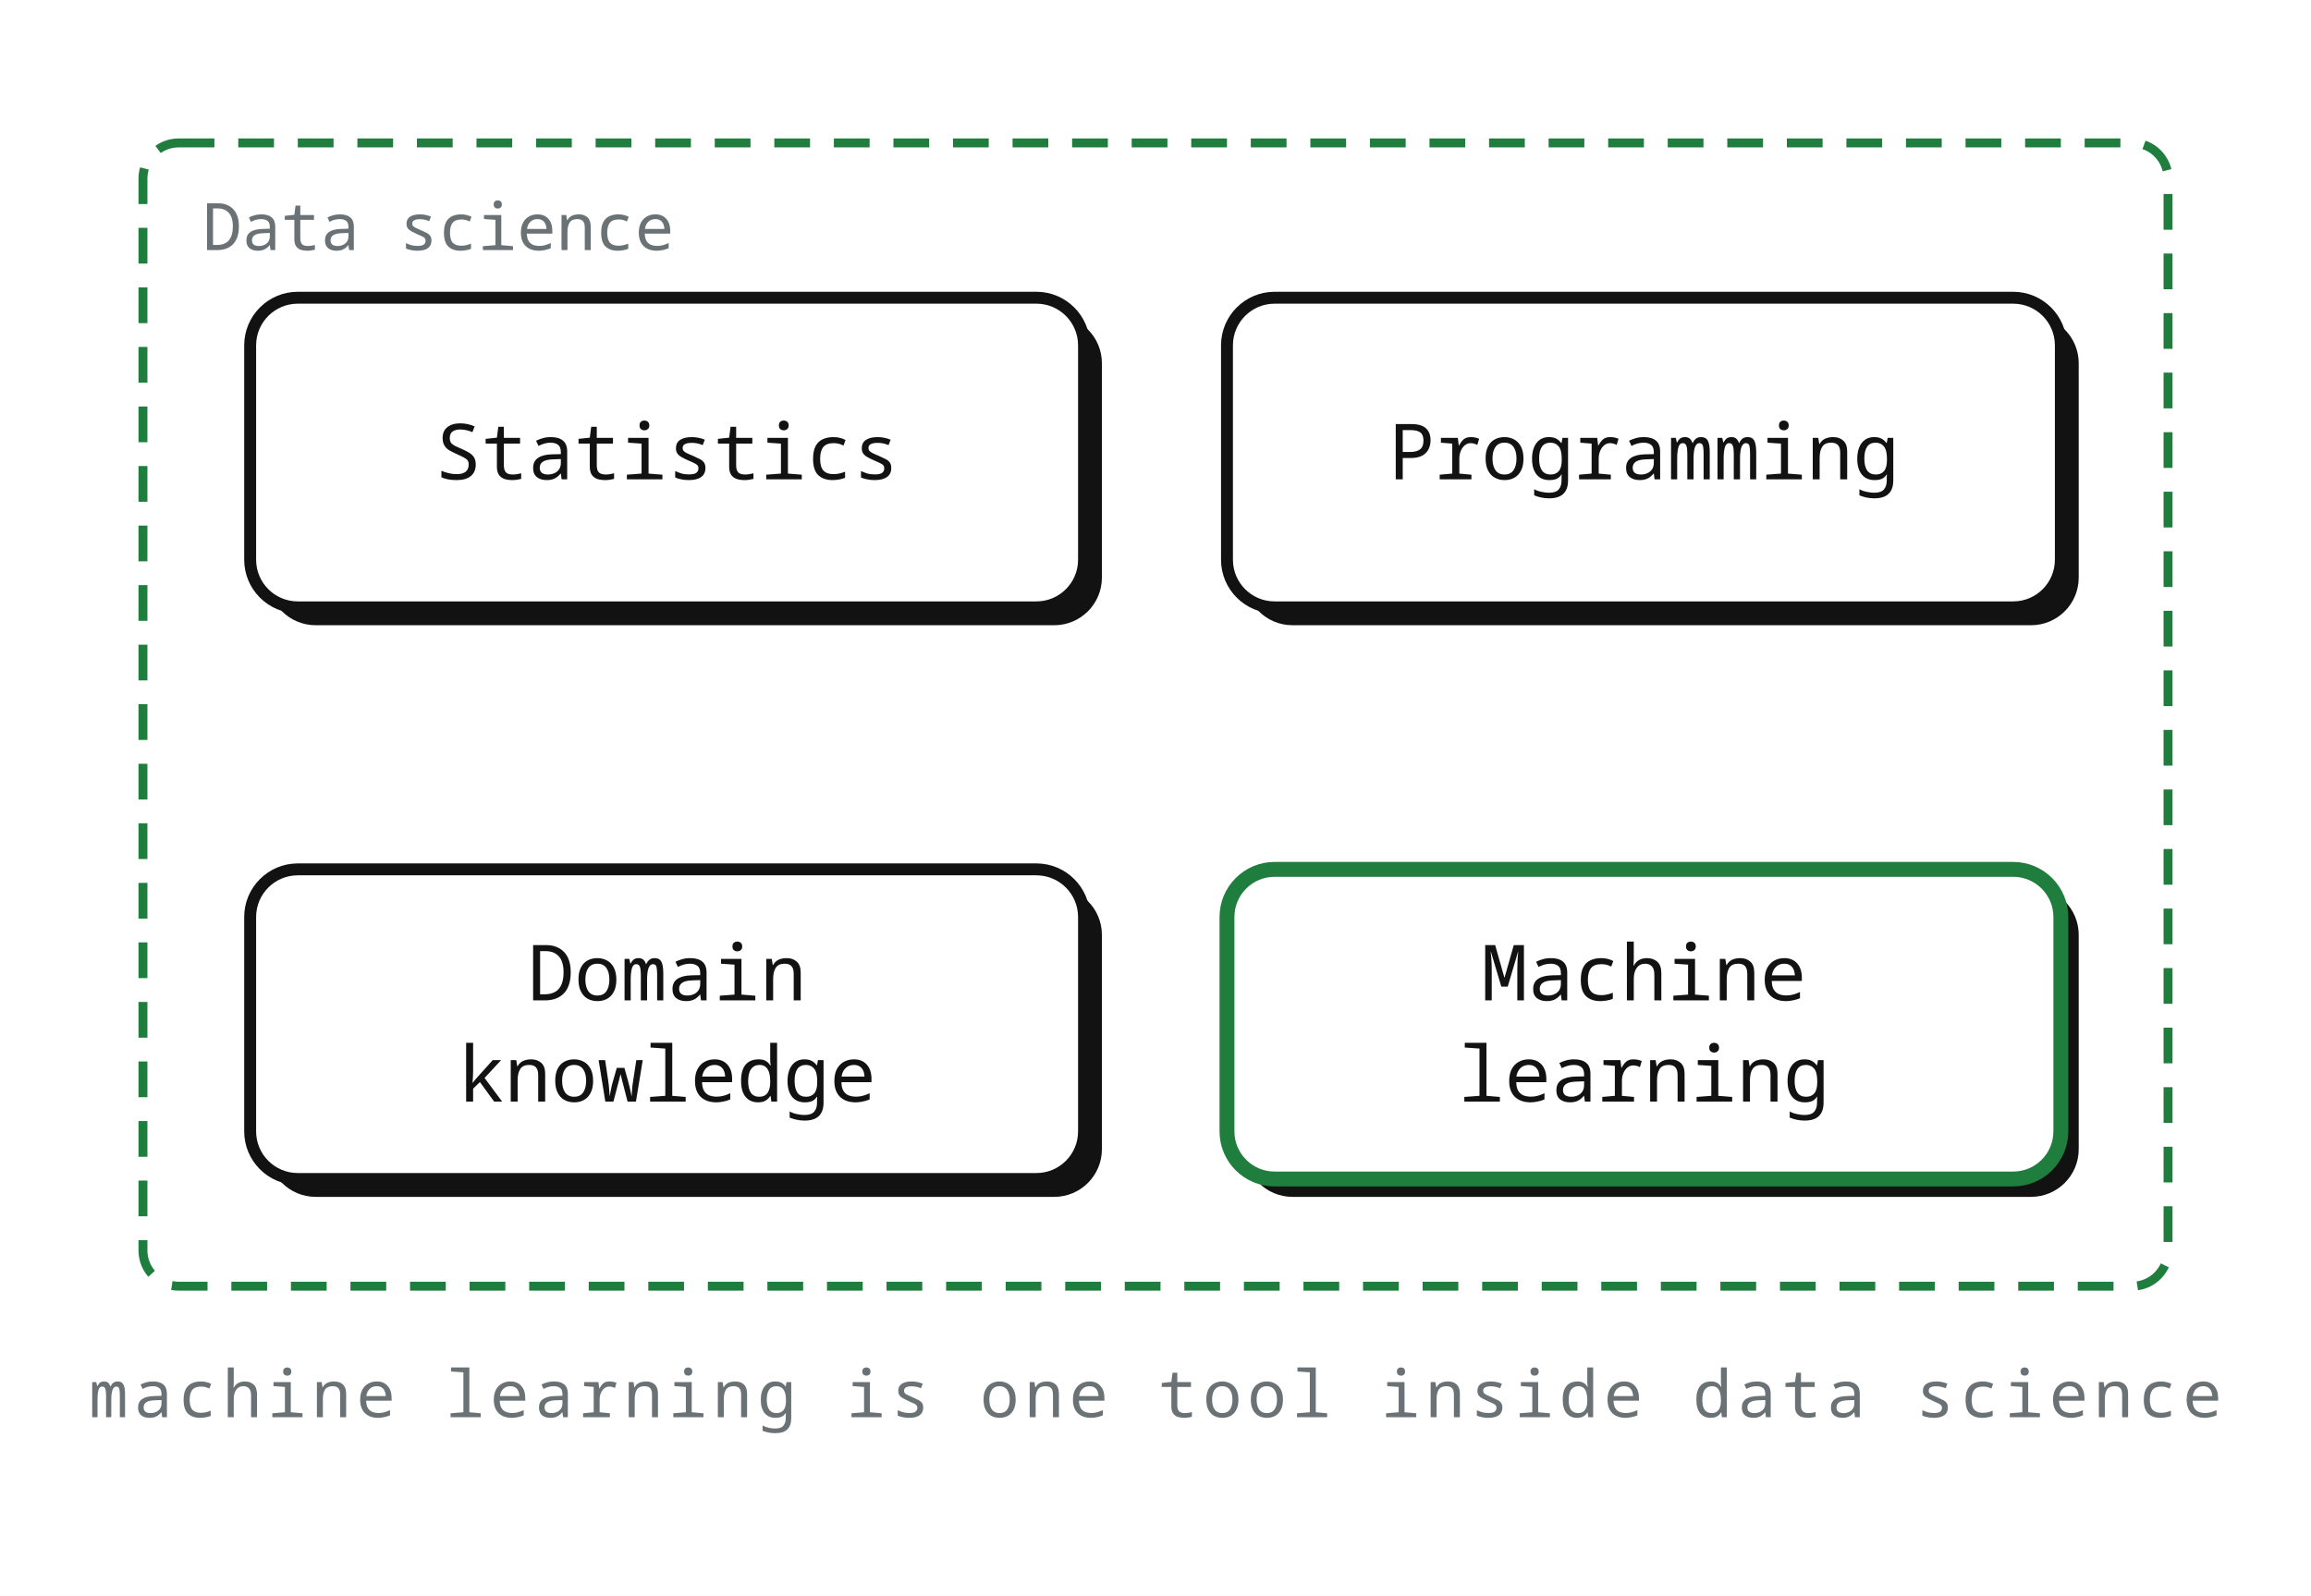
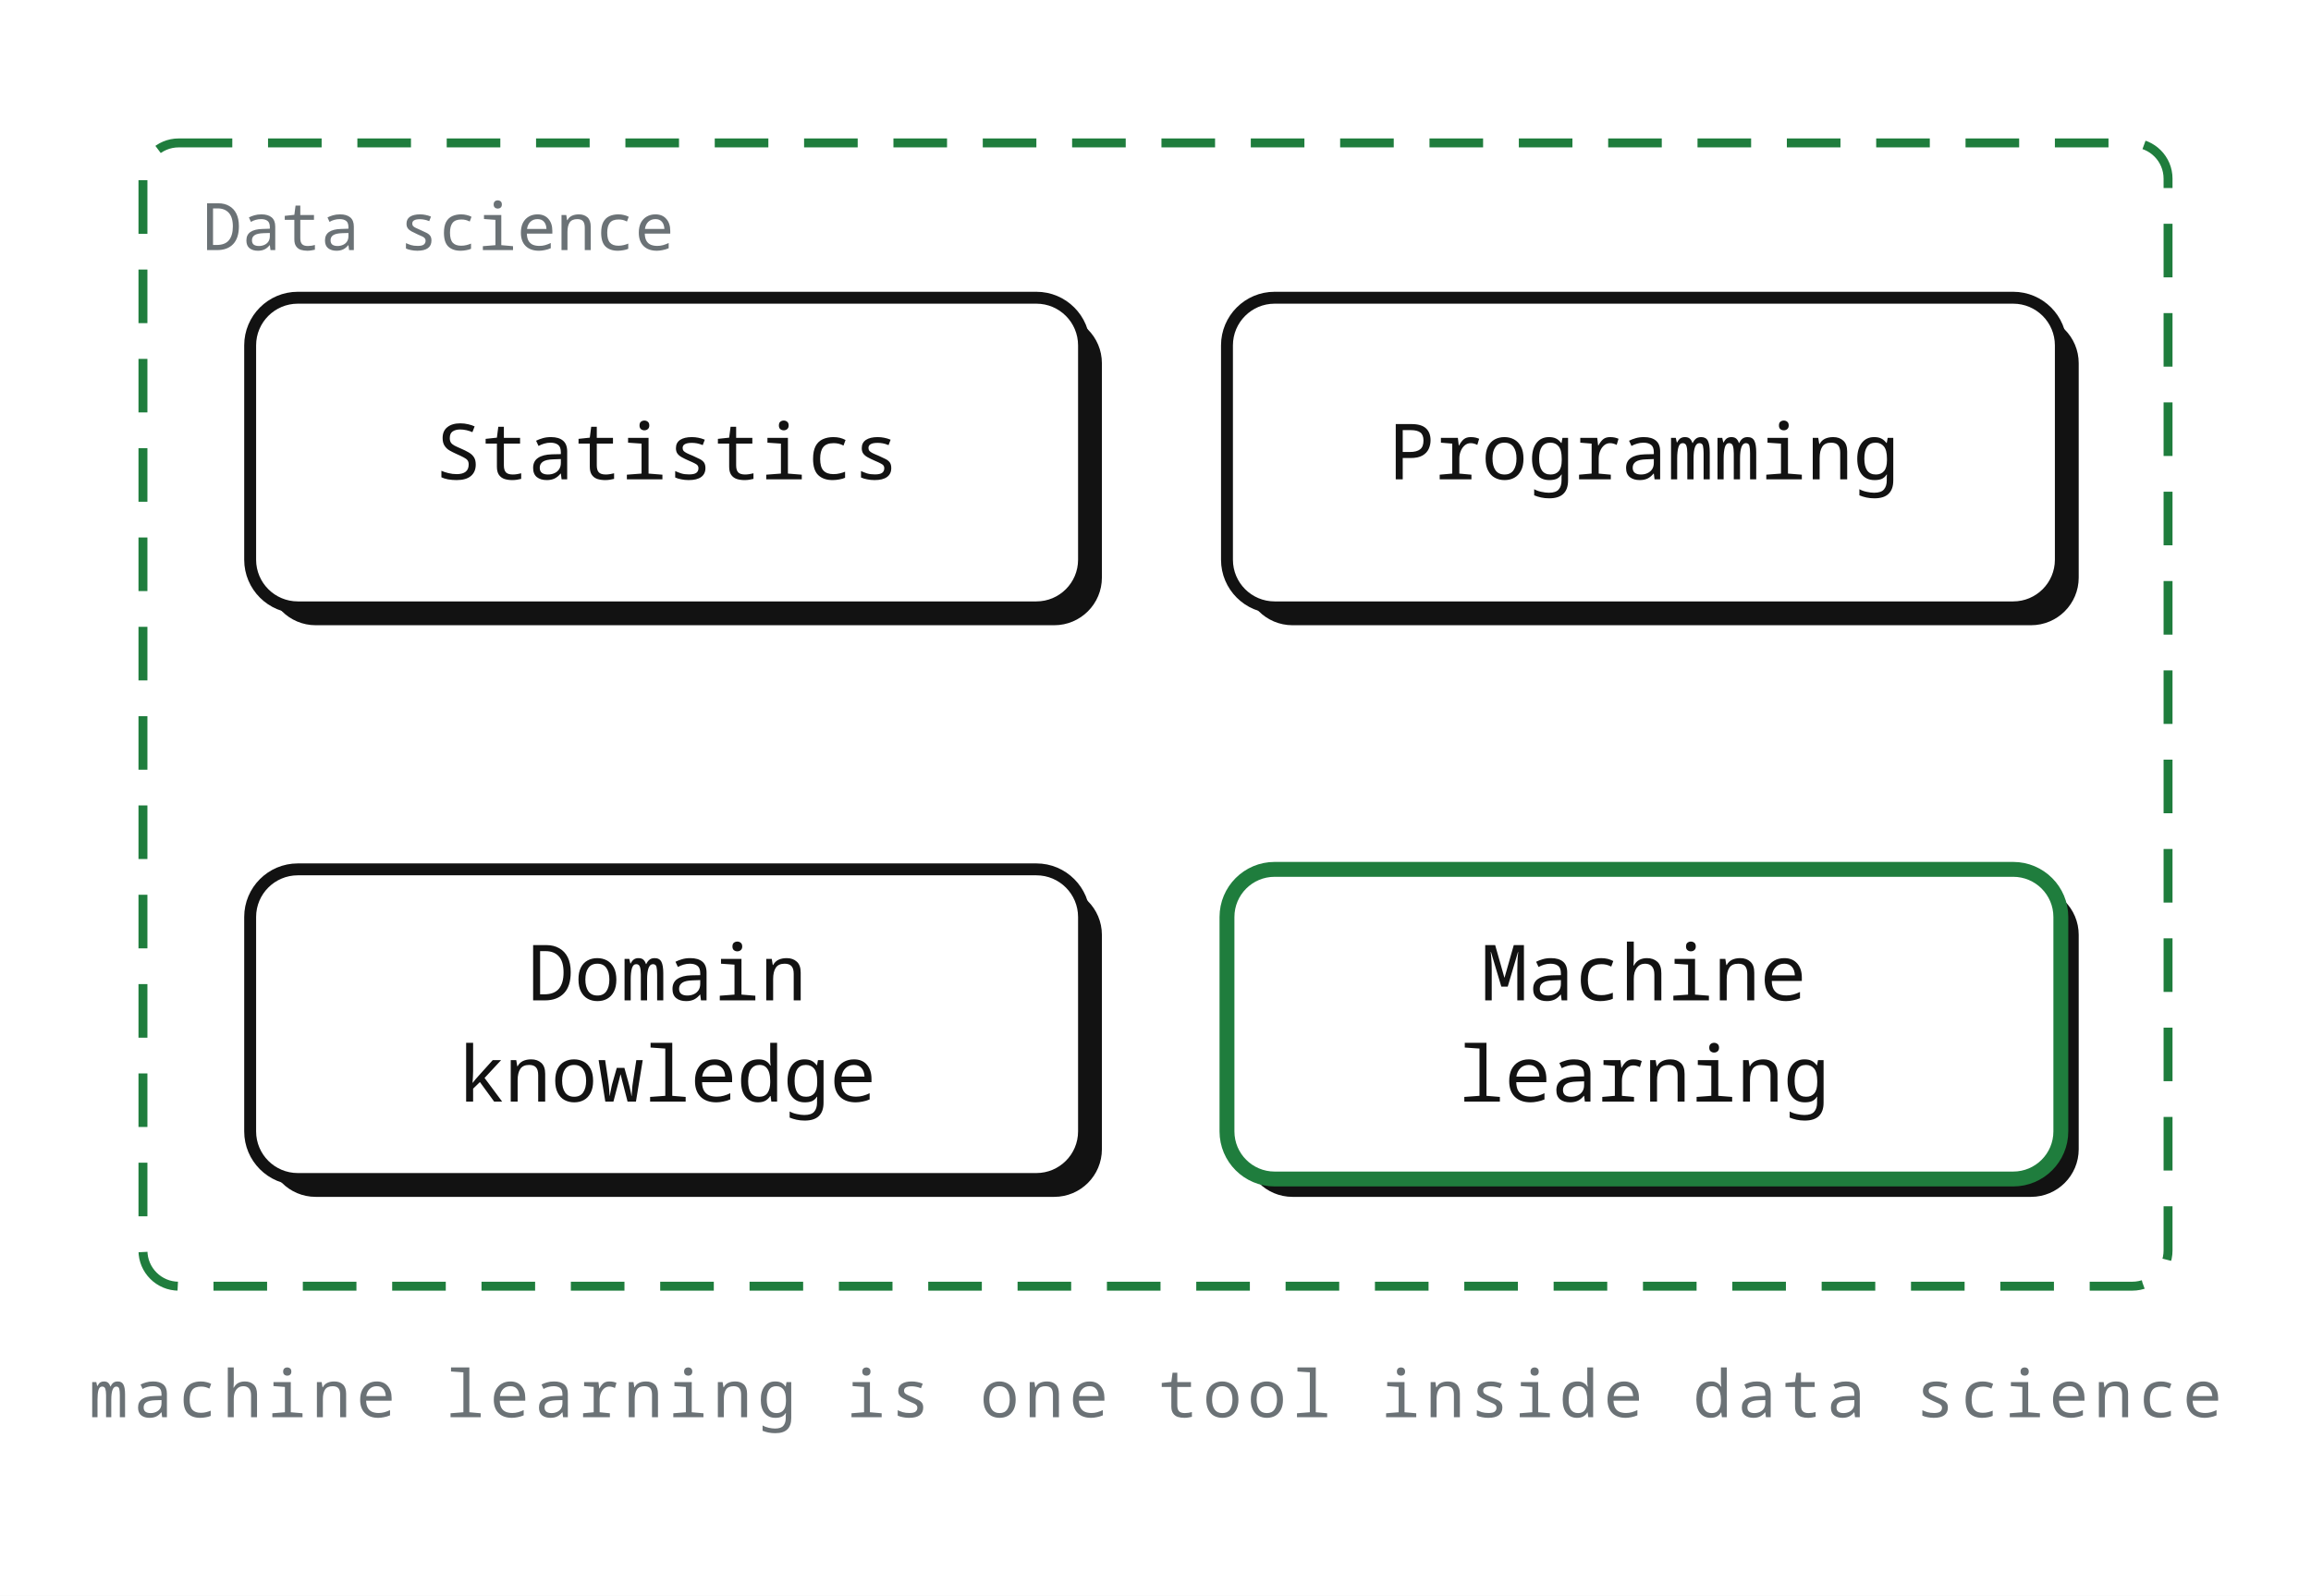
<svg xmlns="http://www.w3.org/2000/svg" viewBox="0 0 388 268" width="388" height="268">
  <rect width="388" height="268" fill="#FFFFFF" />
  <style>.n{font-family:'Noto Sans Mono', 'Liberation Mono', monospace;font-size:13px;font-weight:500;fill:#121212}.u{font-family:'Noto Sans Mono', 'Liberation Mono', monospace;font-size:11px;fill:#6B7276;letter-spacing:.08em}.b{font-family:'Noto Sans Mono', 'Liberation Mono', monospace;font-size:11px;fill:#6B7276}</style>
-   <rect x="24" y="24" width="340" height="192" rx="6" fill="none" stroke="#1F7D3D" stroke-width="1.5" stroke-dasharray="6 4" />
+   <rect x="24" y="24" width="340" height="192" rx="6" fill="none" stroke="#1F7D3D" stroke-width="1.5" stroke-dasharray="9 6" />
  <text class="b" x="34" y="42">Data science</text>
  <rect x="45" y="53" width="140" height="52" rx="8" fill="#121212" />
  <rect x="42" y="50" width="140" height="52" rx="8" fill="#FFFFFF" stroke="#121212" stroke-width="2" />
  <text class="n" x="112.0" y="80.5" text-anchor="middle">Statistics</text>
  <rect x="209" y="53" width="140" height="52" rx="8" fill="#121212" />
  <rect x="206" y="50" width="140" height="52" rx="8" fill="#FFFFFF" stroke="#121212" stroke-width="2" />
  <text class="n" x="276.0" y="80.5" text-anchor="middle">Programming</text>
  <rect x="45" y="149" width="140" height="52" rx="8" fill="#121212" />
  <rect x="42" y="146" width="140" height="52" rx="8" fill="#FFFFFF" stroke="#121212" stroke-width="2" />
  <text class="n" x="112.0" y="168.0" text-anchor="middle">Domain</text>
  <text class="n" x="112.0" y="185.0" text-anchor="middle">knowledge</text>
  <rect x="209" y="149" width="140" height="52" rx="8" fill="#121212" />
  <rect x="206" y="146" width="140" height="52" rx="8" fill="#FFFFFF" stroke="#1F7D3D" stroke-width="2.5" />
  <text class="n" x="276.0" y="168.0" text-anchor="middle">Machine</text>
  <text class="n" x="276.0" y="185.0" text-anchor="middle">learning</text>
  <text class="u" x="194.0" y="238" text-anchor="middle">machine learning is one tool inside data science</text>
</svg>
